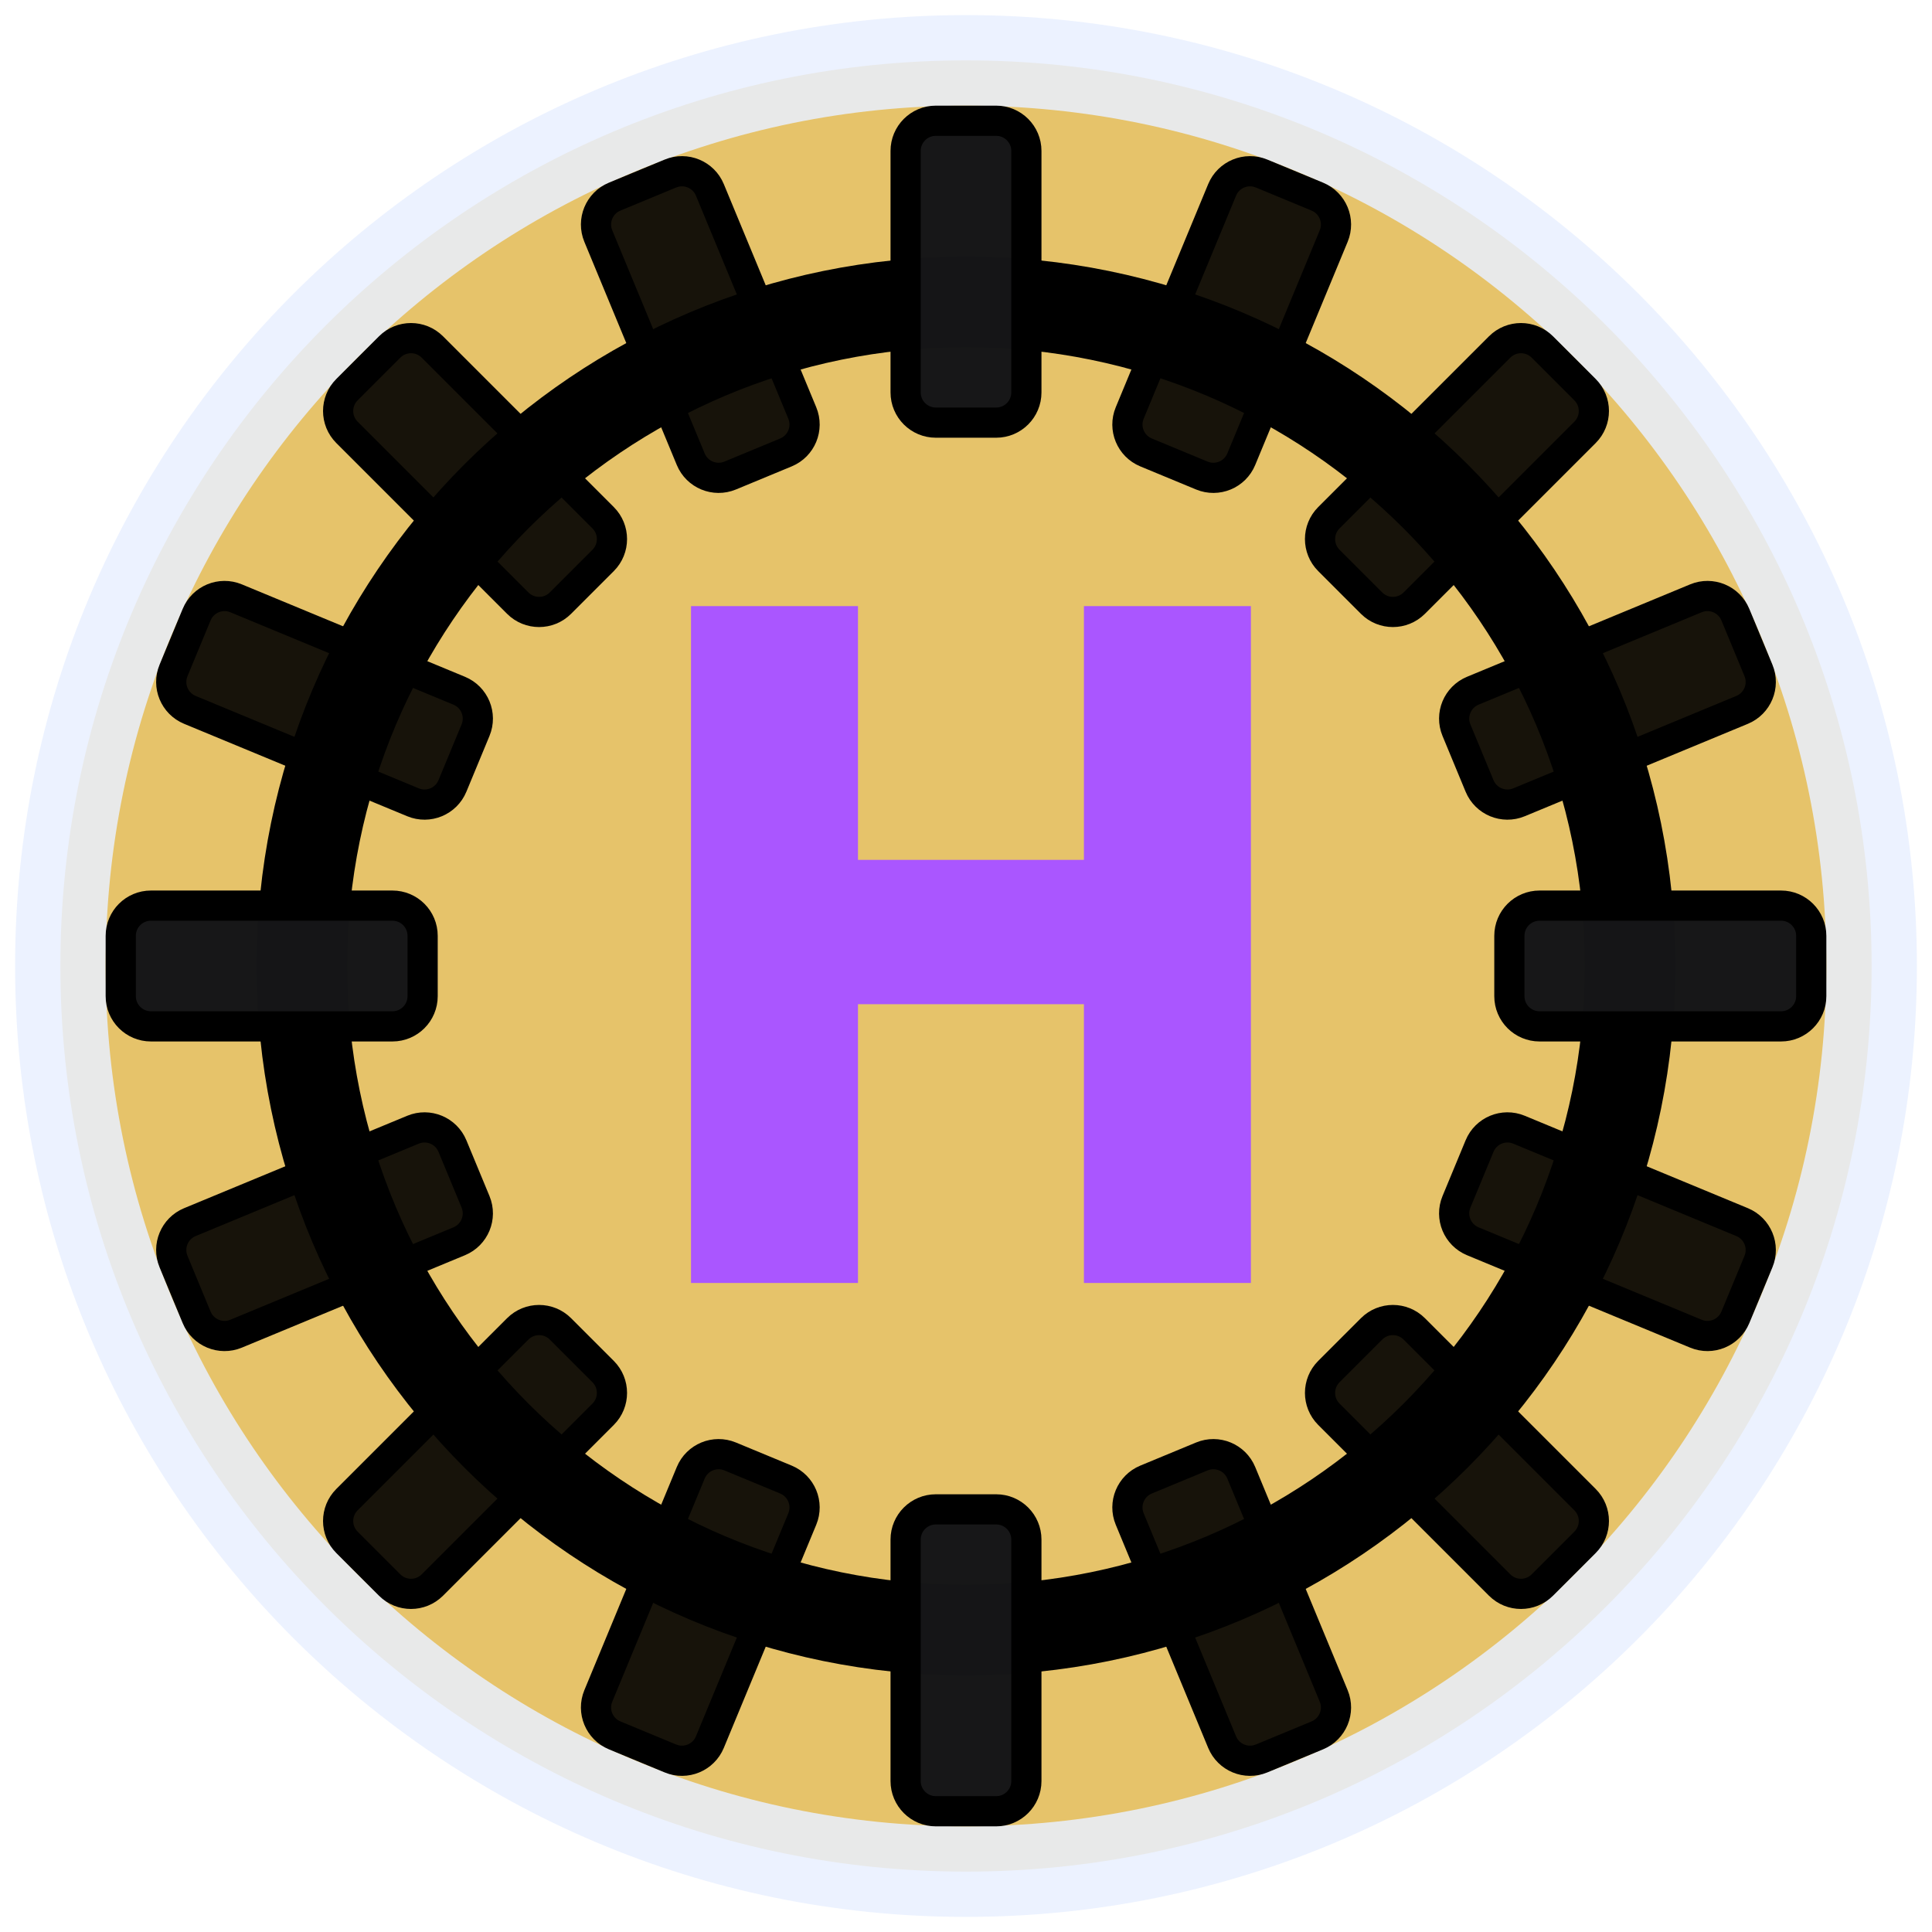
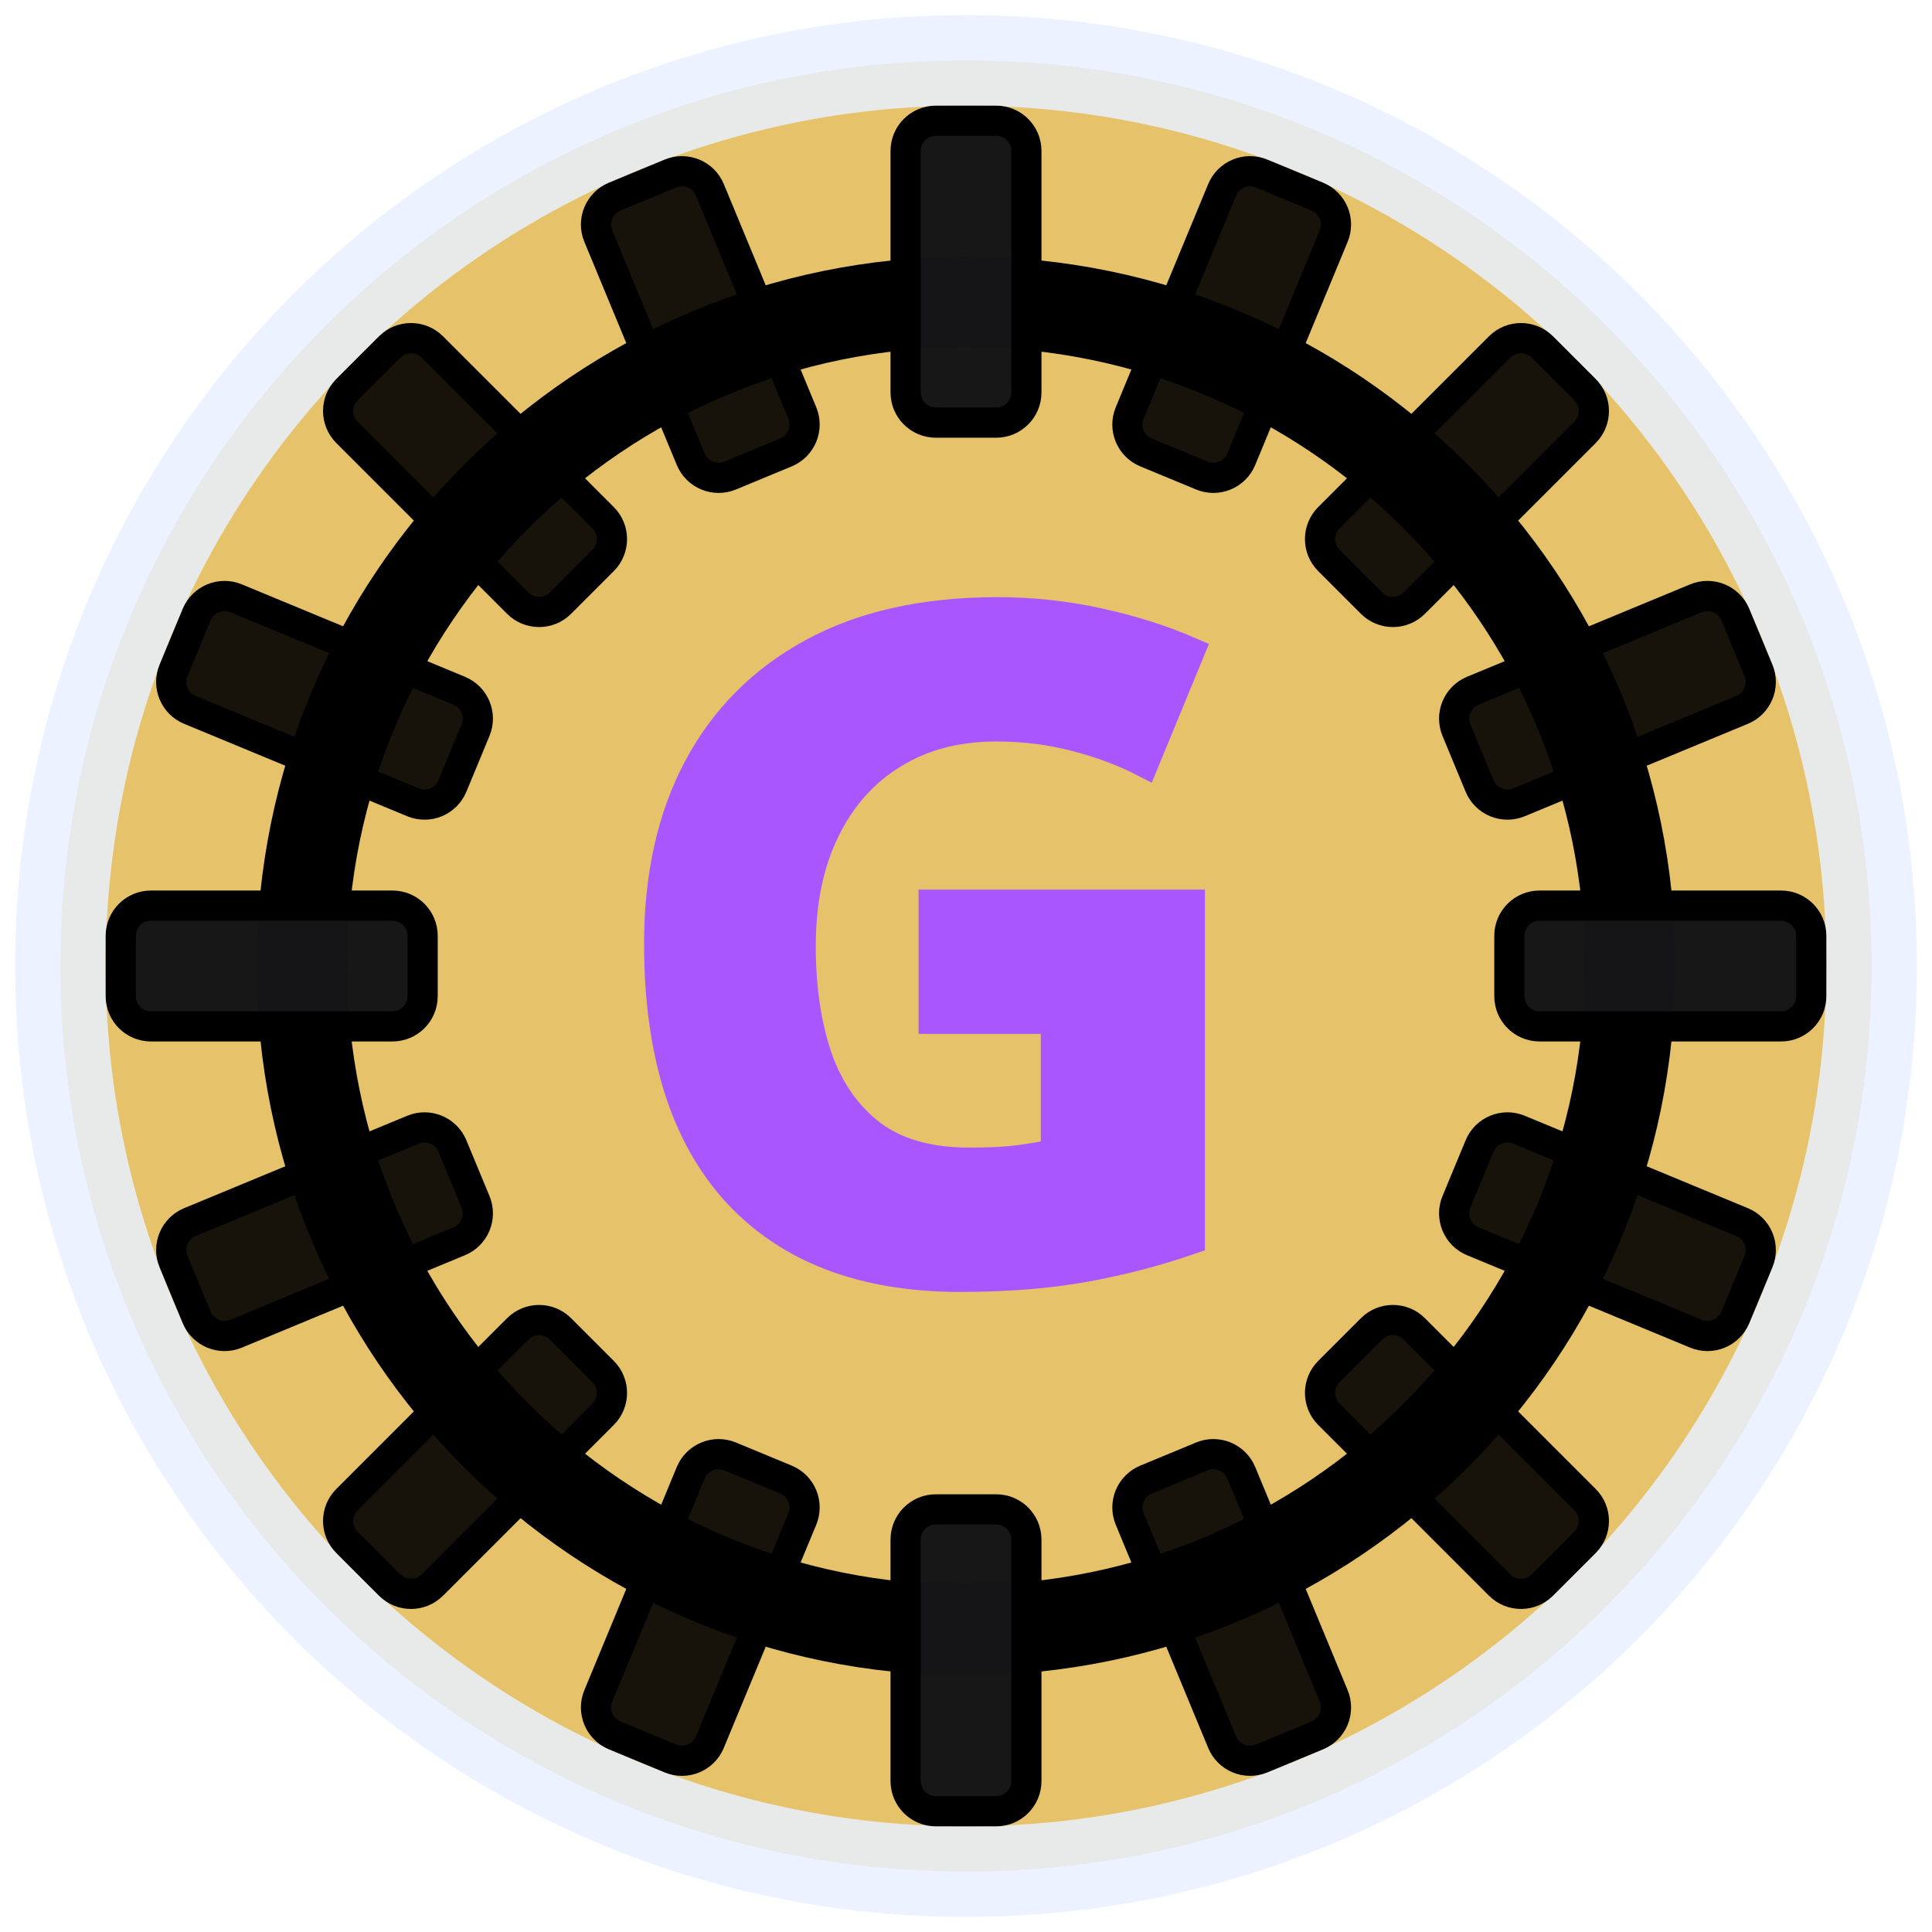
<svg xmlns="http://www.w3.org/2000/svg" width="64" height="64">
  <defs>
    <filter id="svg_31_blur">
      <feGaussianBlur stdDeviation="0" in="SourceGraphic" />
    </filter>
  </defs>
  <g>
    <circle stroke-opacity="0.85" id="svg_1" stroke-width="3" stroke="#e9f0ff" fill="#E6C36A" r="30" cy="32" cx="32" />
    <circle id="svg_2" stroke-width="3" stroke="#000000" fill="#E6C36A" r="22" cy="32" cx="32" />
    <g id="svg_3" fill-opacity="0.9" fill="#e9f0ff">
      <rect id="svg_4" rx="1" height="10" width="4" y="4" x="30" />
      <rect id="svg_5" rx="1" height="10" width="4" y="50" x="30" />
      <rect id="svg_6" rx="1" height="4" width="10" y="30" x="4" />
      <rect id="svg_7" rx="1" height="4" width="10" y="30" x="50" />
    </g>
-     <text filter="url(#svg_31_blur)" font-weight="bold" xml:space="preserve" text-anchor="start" font-family="'Alegreya'" font-size="30" id="svg_31" y="42" x="20.689" stroke="#aa56ff" fill="#aa56ff">H</text>
+     <text filter="url(#svg_31_blur)" font-weight="bold" xml:space="preserve" text-anchor="start" font-family="'Alegreya'" font-size="30" id="svg_31" y="42" x="20.1" stroke="#aa56ff" fill="#aa56ff">G</text>
    <g id="svg_32">
      <g id="svg_15" fill-opacity="0.9" fill="#e9f0ff">
        <rect stroke="#000000" fill="#000000" id="svg_11" rx="1" height="10" width="4" y="4" x="30" />
        <rect stroke="#000000" fill="#000000" id="svg_12" rx="1" height="10" width="4" y="50" x="30" />
        <rect stroke="#000000" fill="#000000" id="svg_13" rx="1" height="4" width="10" y="30" x="4" />
        <rect stroke="#000000" fill="#000000" id="svg_14" rx="1" height="4" width="10" y="30" x="50" />
      </g>
      <g transform="rotate(45 32 32)" stroke="null" id="svg_20" fill-opacity="0.9" fill="#e9f0ff">
        <rect fill="#000000" stroke="#000000" id="svg_16" rx="1" height="10" width="4" y="4" x="30" />
        <rect fill="#000000" stroke="#000000" id="svg_17" rx="1" height="10" width="4" y="50" x="30" />
        <rect fill="#000000" stroke="#000000" id="svg_18" rx="1" height="4" width="10" y="30" x="4" />
        <rect fill="#000000" stroke="#000000" id="svg_19" rx="1" height="4" width="10" y="30" x="50" />
      </g>
      <g transform="rotate(22.5 32 32)" stroke="null" id="svg_25" fill-opacity="0.9" fill="#e9f0ff">
        <rect fill="#000000" stroke="#000000" id="svg_21" rx="1" height="10" width="4" y="4" x="30" />
        <rect fill="#000000" stroke="#000000" id="svg_22" rx="1" height="10" width="4" y="50" x="30" />
        <rect fill="#000000" stroke="#000000" id="svg_23" rx="1" height="4" width="10" y="30" x="4" />
        <rect fill="#000000" stroke="#000000" id="svg_24" rx="1" height="4" width="10" y="30" x="50" />
      </g>
      <g transform="rotate(67.5 32 32)" stroke="null" id="svg_30" fill-opacity="0.9" fill="#e9f0ff">
        <rect fill="#000000" stroke="#000000" id="svg_26" rx="1" height="10" width="4" y="4" x="30" />
        <rect fill="#000000" stroke="#000000" id="svg_27" rx="1" height="10" width="4" y="50" x="30" />
        <rect fill="#000000" stroke="#000000" id="svg_28" rx="1" height="4" width="10" y="30" x="4" />
        <rect fill="#000000" stroke="#000000" id="svg_29" rx="1" height="4" width="10" y="30" x="50" />
      </g>
    </g>
  </g>
</svg>
